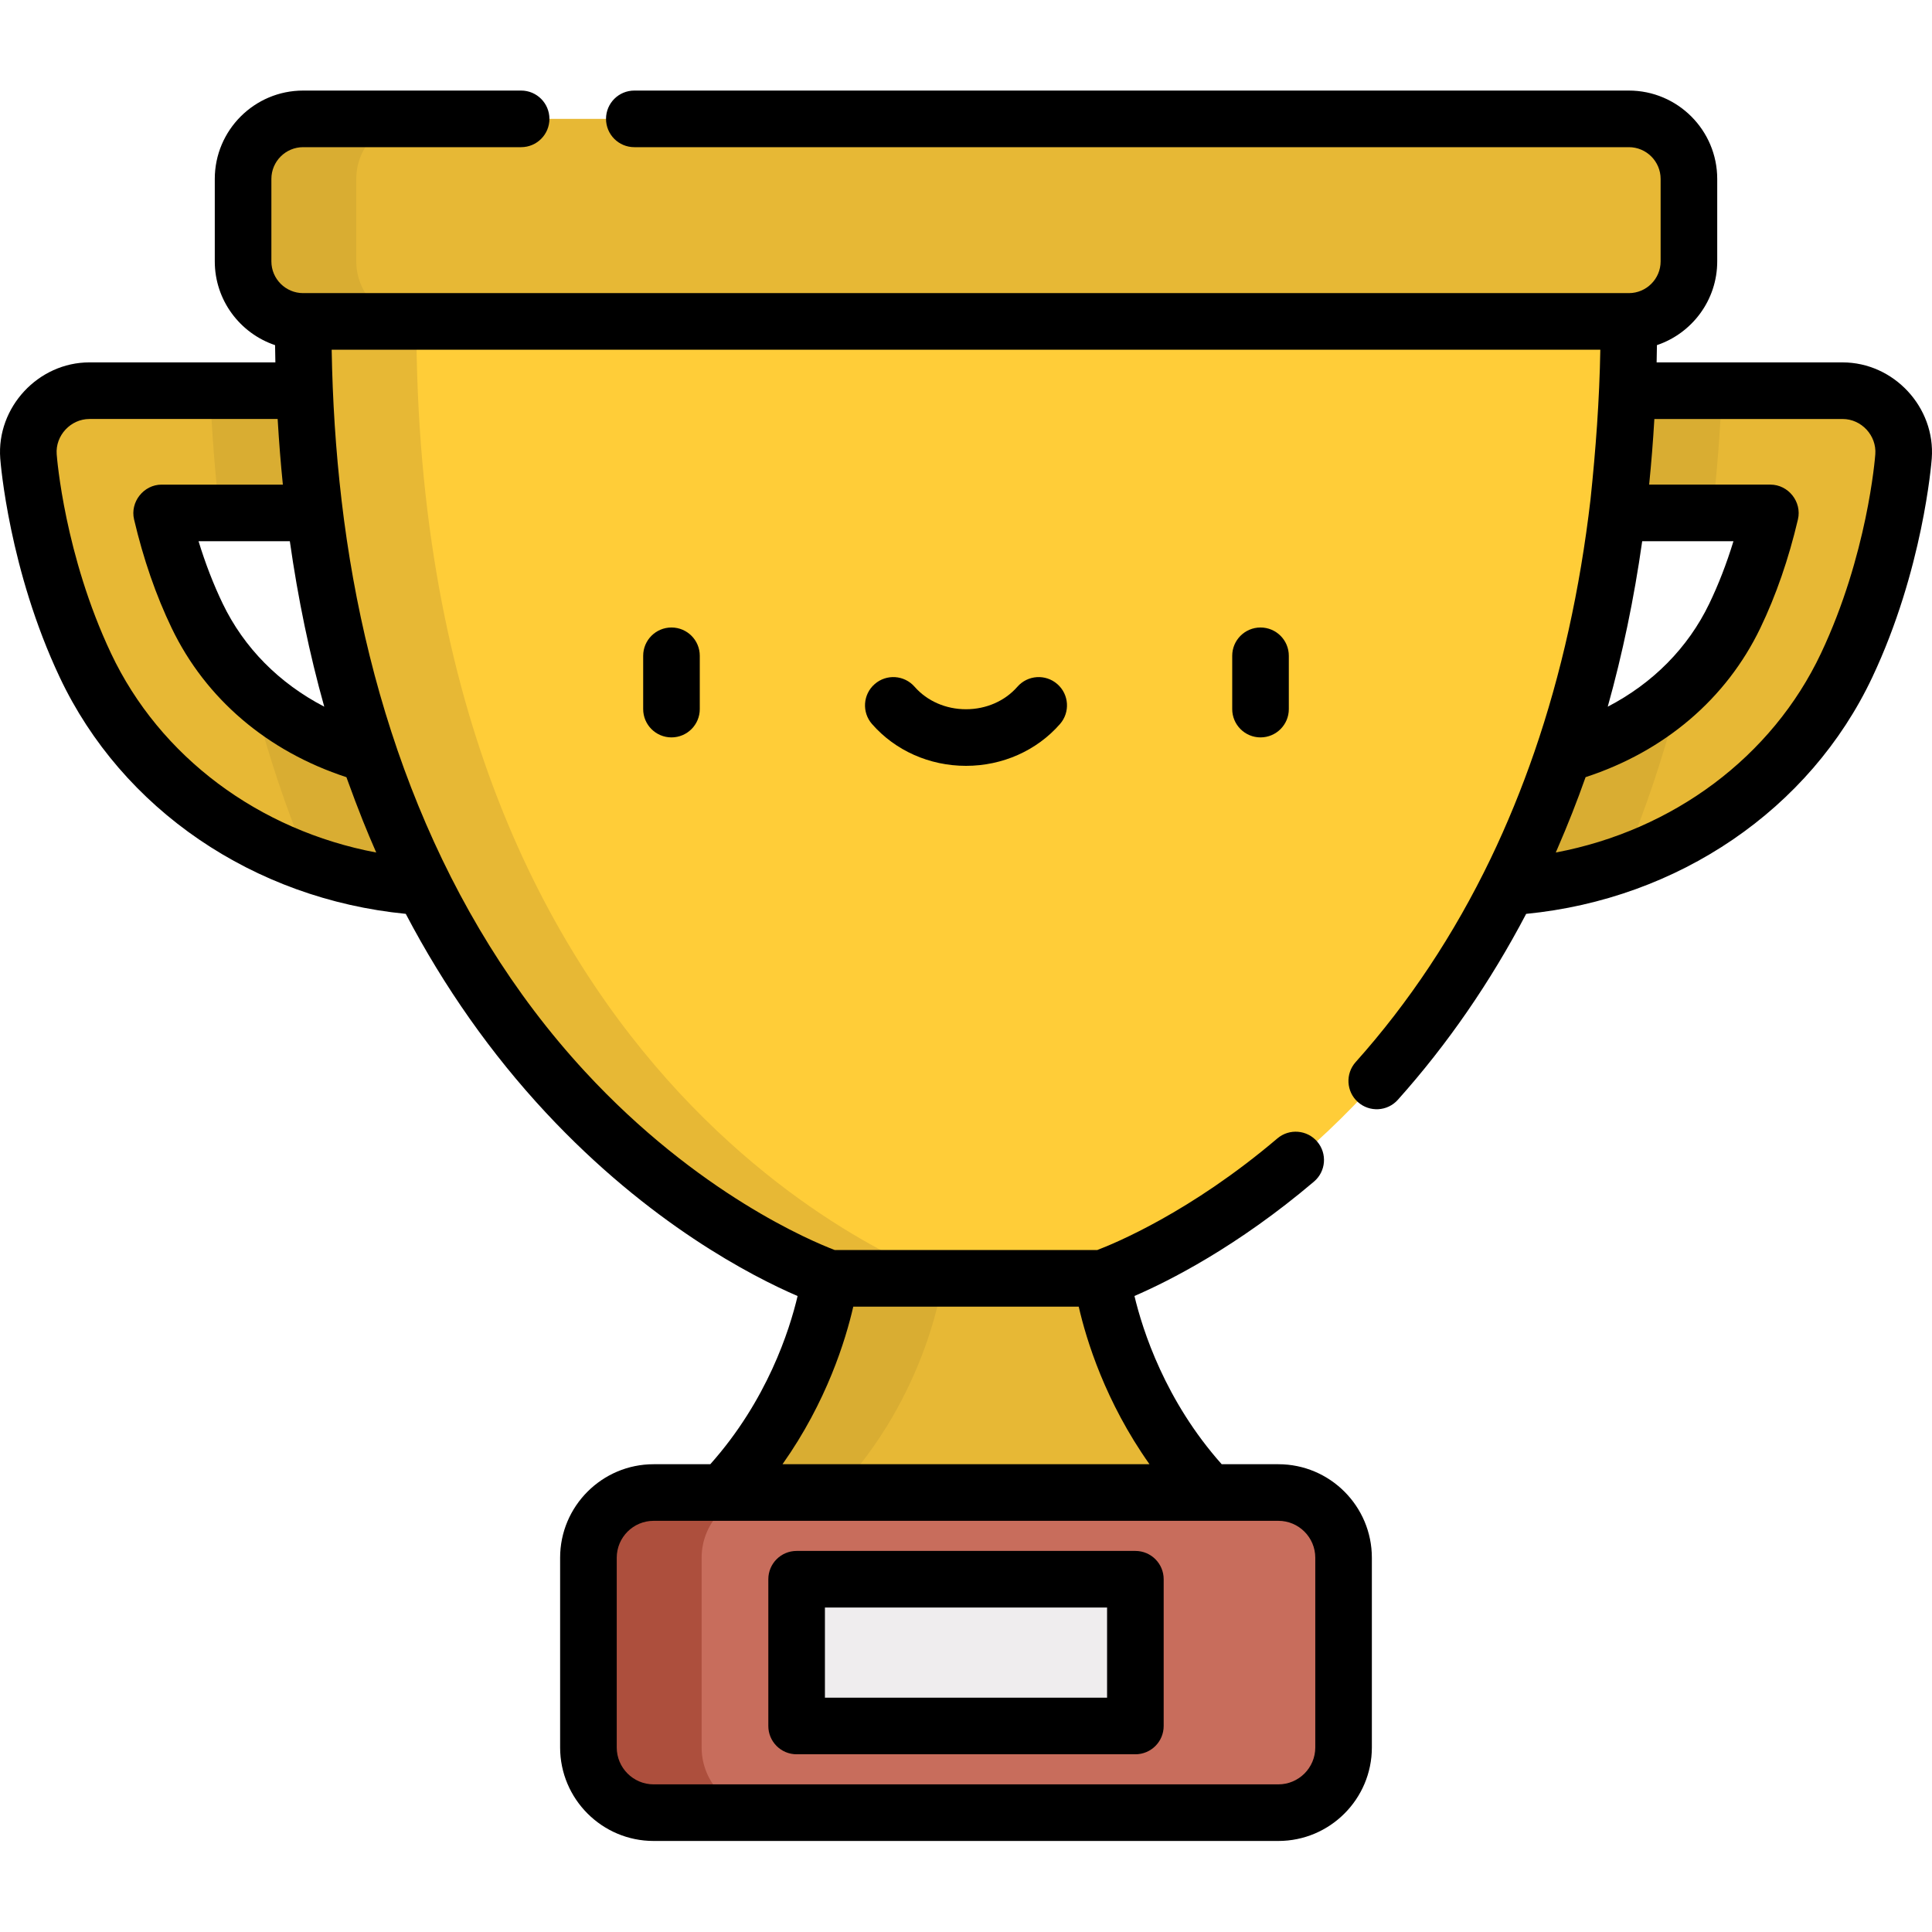
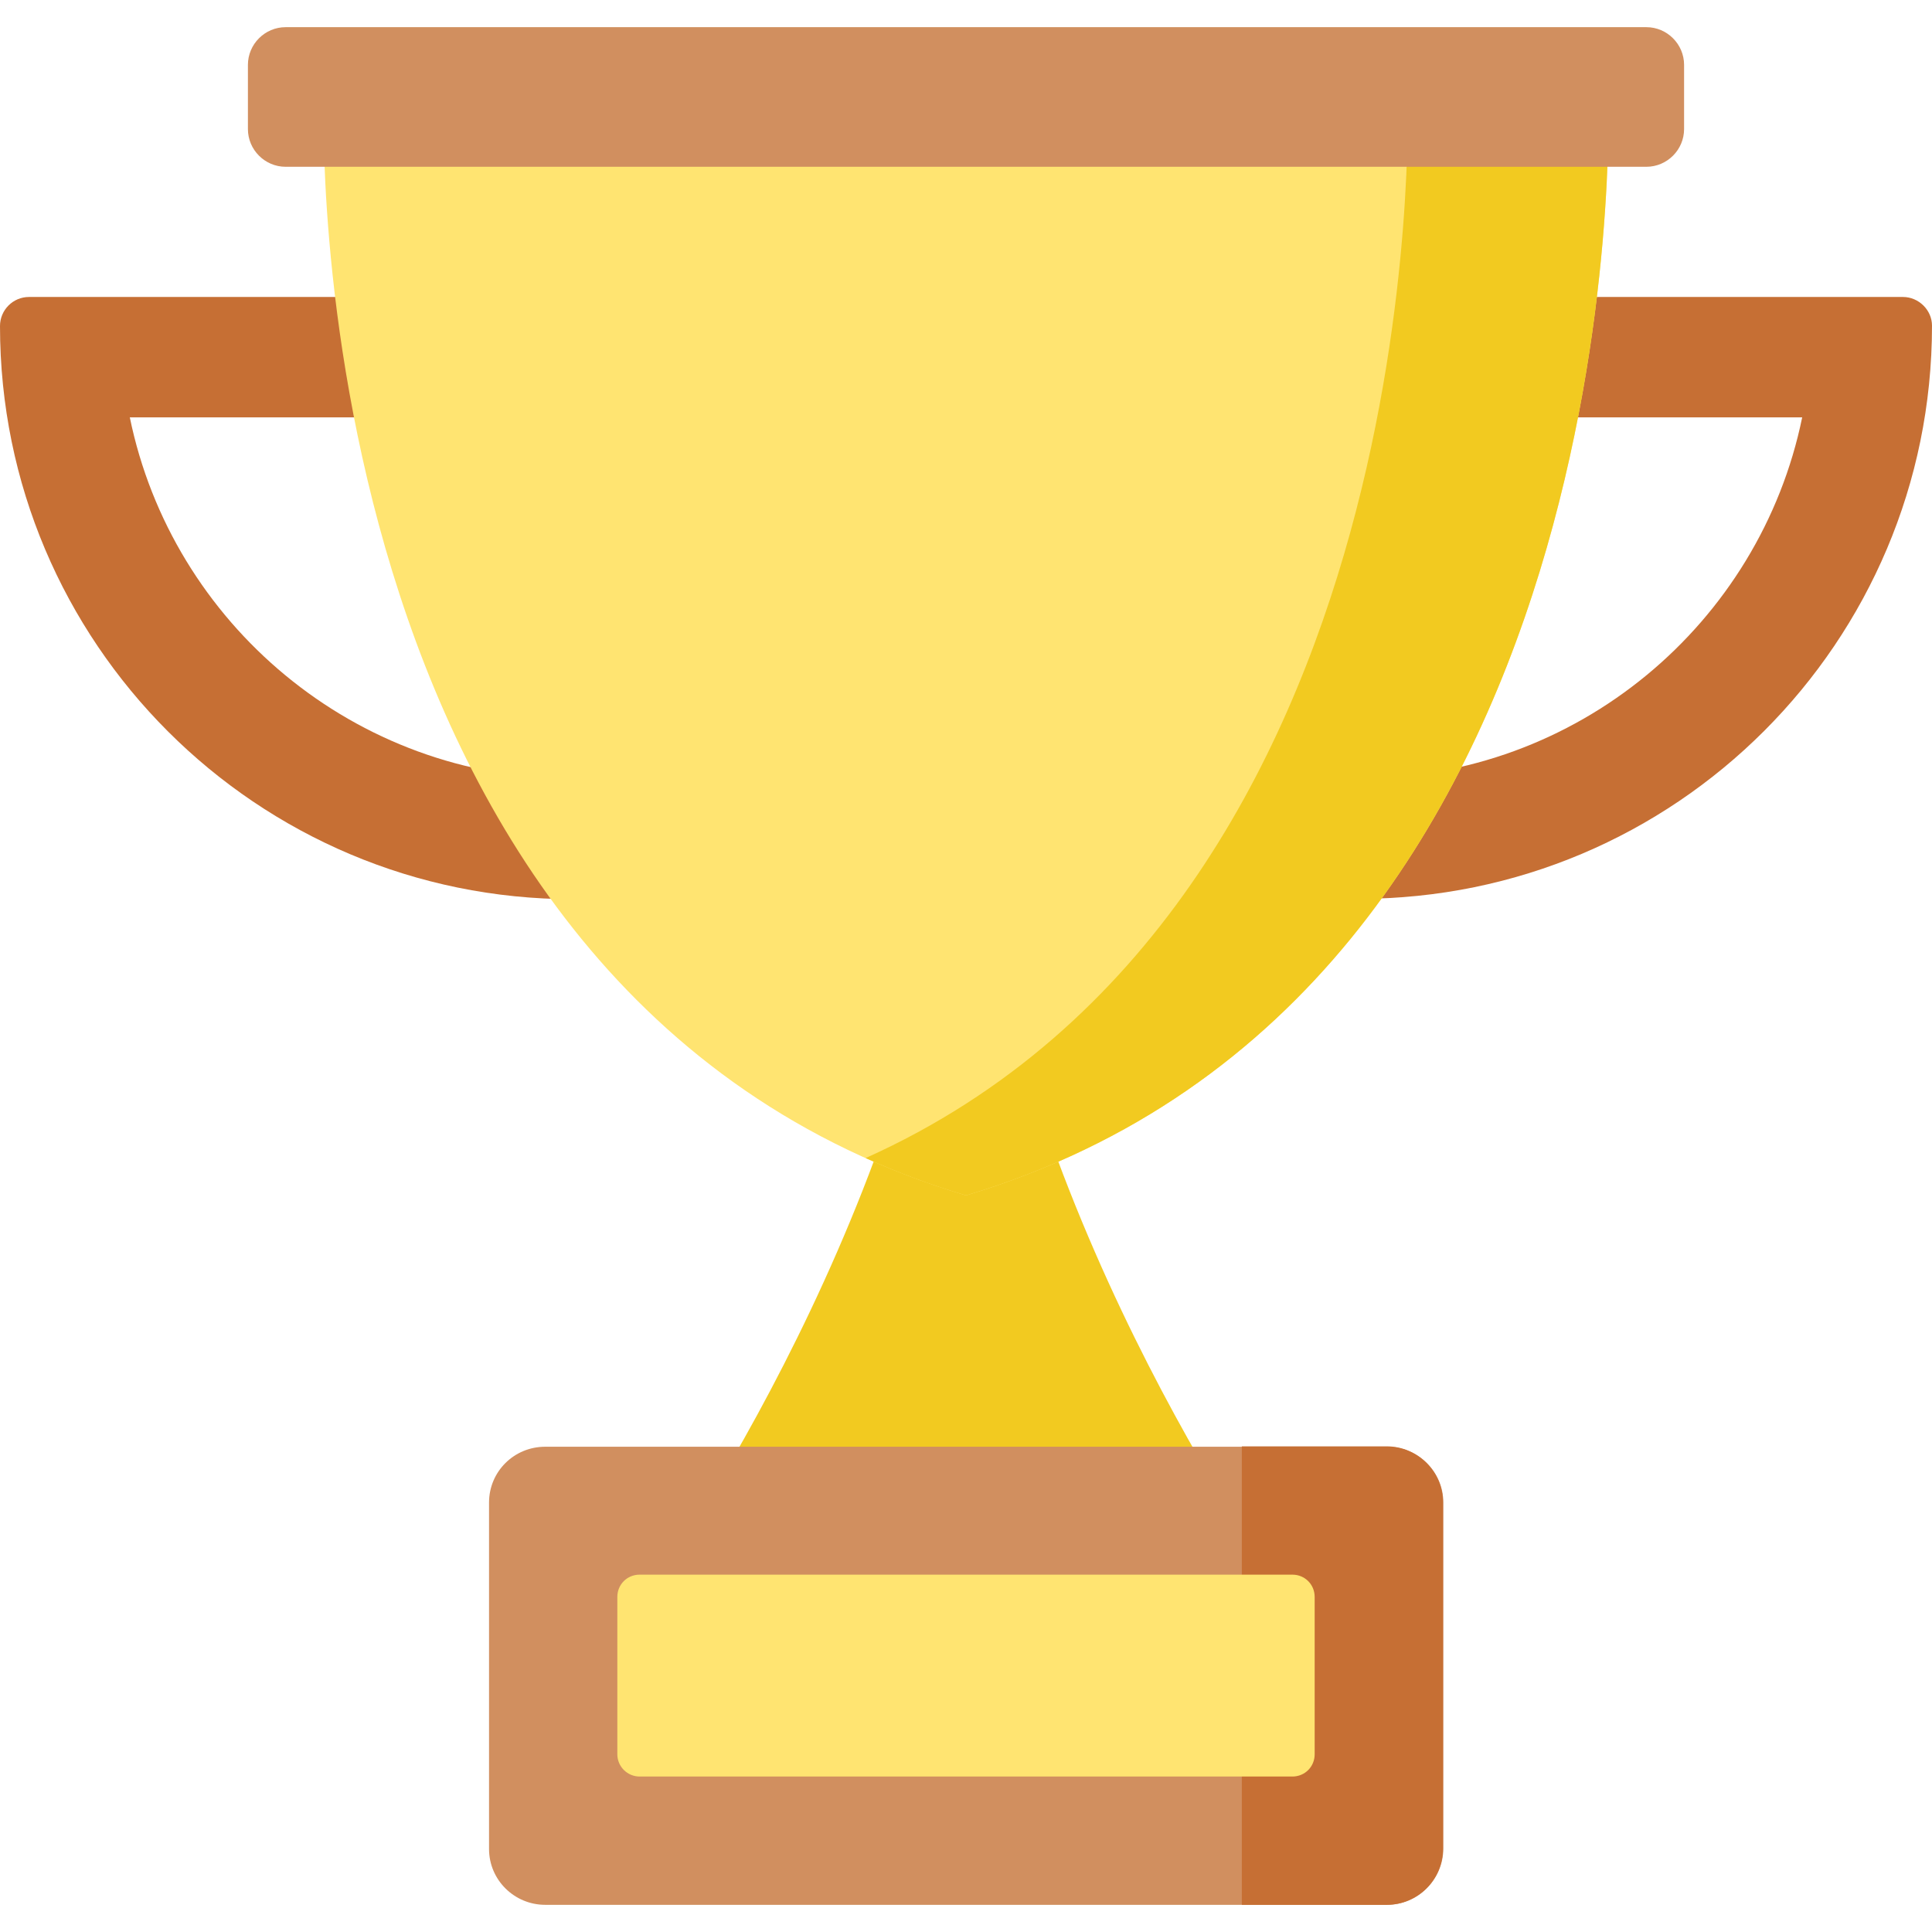
- <svg xmlns="http://www.w3.org/2000/svg" height="512pt" viewBox="0 -24 512.001 512" width="512pt">
-   <path d="m292.098 314.773-36.098-22.215-36.094 22.215s-3.703 30.848-28.383 56.766l64.477 20.516 64.48-20.516c-24.684-25.918-28.383-56.766-28.383-56.766zm0 0" fill="#e7b835" />
-   <path d="m221.523 371.535c24.68-25.914 28.383-56.766 28.383-56.766l21.094-12.98-15-9.23-36.094 22.211s-3.703 30.852-28.383 56.766l64.477 20.516 15-4.773zm0 0" fill="#d9ad32" />
-   <path d="m392.668 211.27c39.008 0 78.504-20.387 96.711-58.953 12.855-27.238 14.992-54.246 15.078-55.379.336-4.492-1.215-8.922-4.281-12.223-3.062-3.305-7.363-5.18-11.871-5.18h-72.805c-8.945 0-16.199 7.25-16.199 16.195 0 8.945 7.254 16.195 16.199 16.195h53.672c-1.863 7.934-4.816 17.684-9.43 27.277-12.84 26.695-41.004 39.668-67.074 39.668-8.945 0-16.195 7.254-16.195 16.199 0 8.945 7.25 16.199 16.195 16.199zm0 0" fill="#e7b835" />
-   <path d="m399.301 95.734c0 8.945 7.254 16.195 16.199 16.195h38.293c1.227-10.551 2.078-21.348 2.512-32.395h-40.805c-8.945 0-16.199 7.254-16.199 16.199zm0 0" fill="#d9ad32" />
-   <path d="m445.383 158.746c-14.41 13.504-34.098 20.129-52.715 20.129-8.945 0-16.195 7.25-16.195 16.199 0 8.945 7.25 16.195 16.195 16.195 12.668 0 25.383-2.164 37.406-6.387 1.051-2.484 2.082-4.988 3.07-7.52 4.816-12.324 8.895-25.215 12.238-38.617zm0 0" fill="#d9ad32" />
-   <path d="m119.332 211.27c-39.008 0-78.504-20.387-96.707-58.953-12.859-27.238-14.996-54.242-15.082-55.379-.332-4.492 1.219-8.922 4.281-12.223 3.066-3.305 7.367-5.18 11.871-5.18h72.809c8.945 0 16.195 7.254 16.195 16.195 0 8.945-7.25 16.199-16.195 16.199h-53.672c1.859 7.93 4.812 17.68 9.426 27.277 12.84 26.691 41.008 39.668 67.074 39.668 8.945 0 16.195 7.25 16.195 16.195.004 8.945-7.25 16.199-16.195 16.199zm0 0" fill="#e7b835" />
-   <path d="m119.332 178.875c-18.617 0-38.301-6.625-52.711-20.129 3.344 13.402 7.422 26.293 12.238 38.617.988 2.531 2.02 5.031 3.07 7.516 12.023 4.227 24.738 6.391 37.402 6.391 8.945 0 16.199-7.254 16.199-16.199 0-8.945-7.254-16.195-16.199-16.195zm0 0" fill="#d9ad32" />
-   <path d="m112.699 95.734c0-8.945-7.25-16.199-16.195-16.199h-40.809c.438 11.047 1.285 21.84 2.512 32.395h38.297c8.945 0 16.195-7.25 16.195-16.195zm0 0" fill="#d9ad32" />
-   <path d="m431.668 61.18c0 207.316-139.574 253.59-139.574 253.59h-72.188s-139.57-46.273-139.57-253.59l175.664-26.84zm0 0" fill="#ffcd38" />
-   <path d="m110.336 61.18 160.664-24.547-15-2.293-175.664 26.84c0 207.316 139.57 253.59 139.57 253.59h30c0 .004-139.57-46.273-139.57-253.59zm0 0" fill="#e7b835" />
-   <path d="m338.785 371.535h-165.566c-9.543 0-17.277 7.738-17.277 17.277v50.285c0 9.543 7.734 17.277 17.277 17.277h165.566c9.543 0 17.277-7.734 17.277-17.277v-50.285c0-9.539-7.734-17.277-17.277-17.277zm0 0" fill="#c86d5c" />
-   <path d="m185.941 439.098v-50.285c0-9.539 7.734-17.277 17.277-17.277h-30c-9.543 0-17.277 7.738-17.277 17.277v50.285c0 9.543 7.734 17.277 17.277 17.277h30c-9.543 0-17.277-7.734-17.277-17.277zm0 0" fill="#ad4f3d" />
-   <path d="m211.113 394.512h89.777v38.891h-89.777zm0 0" fill="#efedee" />
-   <path d="m431.668 7.5h-351.332c-8.789 0-15.918 7.125-15.918 15.918v21.848c0 8.789 7.129 15.914 15.918 15.914h351.332c8.789 0 15.914-7.125 15.914-15.914v-21.848c0-8.793-7.125-15.918-15.914-15.918zm0 0" fill="#e7b835" />
-   <path d="m94.418 45.266v-21.848c0-8.793 7.129-15.918 15.918-15.918h-30c-8.789 0-15.918 7.125-15.918 15.918v21.848c0 8.789 7.129 15.914 15.918 15.914h30c-8.789 0-15.918-7.125-15.918-15.914zm0 0" fill="#d9ad32" />
-   <path d="m170.449 149.793v14.125c0 4.141 3.355 7.5 7.5 7.5 4.141 0 7.5-3.359 7.5-7.5v-14.125c0-4.145-3.359-7.5-7.5-7.5-4.145 0-7.5 3.355-7.5 7.5zm0 0" />
-   <path d="m326.551 149.793v14.125c0 4.141 3.359 7.5 7.5 7.5 4.145 0 7.5-3.359 7.5-7.5v-14.125c0-4.145-3.355-7.5-7.5-7.5-4.141 0-7.5 3.355-7.5 7.5zm0 0" />
-   <path d="m269.617 158c-3.309 3.785-8.273 5.957-13.617 5.957s-10.305-2.172-13.617-5.957c-2.727-3.121-7.465-3.438-10.582-.711-3.121 2.723-3.438 7.461-.711 10.582 6.16 7.047 15.238 11.086 24.91 11.086s18.75-4.039 24.91-11.086c2.727-3.121 2.41-7.859-.711-10.582-3.117-2.727-7.855-2.41-10.582.711zm0 0" />
-   <path d="m300.887 387.012h-89.773c-4.145 0-7.5 3.355-7.5 7.5v38.891c0 4.145 3.355 7.5 7.5 7.5h89.773c4.145 0 7.5-3.355 7.5-7.5v-38.891c0-4.145-3.355-7.5-7.5-7.5zm-7.5 38.891h-74.773v-23.891h74.773zm0 0" />
-   <path d="m488.305 72.035h-49.281c.035-1.52.062-3.043.082-4.574 9.273-3.117 15.977-11.887 15.977-22.195v-21.848c0-12.914-10.504-23.418-23.418-23.418h-263.562c-4.145 0-7.5 3.359-7.5 7.5 0 4.145 3.355 7.5 7.5 7.5h263.562c4.641 0 8.418 3.777 8.418 8.418v21.848c0 4.641-3.777 8.414-8.418 8.414h-351.328c-4.641 0-8.418-3.773-8.418-8.414v-21.848c0-4.641 3.777-8.418 8.418-8.418h57.766c4.141 0 7.5-3.355 7.5-7.5 0-4.141-3.359-7.5-7.5-7.5h-57.766c-12.914 0-23.418 10.504-23.418 23.418v21.848c0 10.312 6.703 19.082 15.977 22.199.023 1.527.047 3.055.082 4.57 0 0-49.27 0-49.281 0-13.578 0-24.641 11.93-23.633 25.461.09 1.195 2.34 29.559 15.777 58.02 16.516 34.992 51.395 58.707 91.691 62.664 10.23 19.488 22.645 37.121 37.098 52.648 27.469 29.508 54.82 43.496 66.742 48.633-2.137 9.062-8.062 27.668-23.137 44.574h-15.02c-13.66 0-24.777 11.117-24.777 24.777v50.285c0 13.664 11.117 24.777 24.777 24.777h165.566c13.664 0 24.777-11.113 24.777-24.777v-50.285c0-13.66-11.113-24.777-24.777-24.777h-15.016c-14.98-16.816-20.957-35.5-23.121-44.586 9.121-3.941 27.258-13.066 47.582-30.32 3.16-2.684 3.547-7.414.863-10.574-2.68-3.156-7.414-3.543-10.57-.863-22.941 19.48-43.027 27.789-47.742 29.582h-69.551c-5.969-2.27-36.293-14.902-66.199-47.293-38.23-41.395-58.02-96.055-64.504-151.359-1.555-13.242-2.402-26.609-2.625-39.941h336.203c-.227 13.277-1.207 26.469-2.598 39.668-2.785 23.898-7.754 46.281-14.879 66.941-3.328 9.633-7.188 19.109-11.605 28.297-9.641 20.016-21.617 38.07-35.754 53.875-2.762 3.086-2.5 7.828.586 10.59 3.09 2.762 7.832 2.496 10.59-.59 13.148-14.691 24.516-31.195 34.008-49.277 40.309-3.953 75.191-27.668 91.711-62.664 13.438-28.461 15.688-56.824 15.777-58.023 1.012-13.547-10.062-25.461-23.633-25.461zm-139.742 316.777v50.285c0 5.391-4.387 9.777-9.777 9.777h-165.57c-5.391 0-9.773-4.387-9.773-9.777v-50.285c0-5.391 4.383-9.777 9.773-9.777h165.57c5.391 0 9.777 4.387 9.777 9.777zm-62.688-66.539c2.012 8.812 7.027 25.191 18.754 41.762h-97.258c11.723-16.57 16.738-32.949 18.754-41.762zm-199.945-158.996c-11.934-6.199-21.266-15.586-26.914-27.32-2.449-5.094-4.59-10.625-6.398-16.527h24.191c2.164 15.234 5.207 29.867 9.121 43.848zm-56.523-14.164c-12.262-25.973-14.301-51.652-14.383-52.734-.375-4.961 3.707-9.344 8.672-9.344h49.883c.008.156.023.312.031.469.336 5.648.781 11.297 1.352 16.926 0 0-32.086 0-32.133 0-4.75 0-8.387 4.594-7.301 9.215 2.457 10.473 5.812 20.164 9.973 28.812 9.016 18.75 25.371 32.66 46.305 39.504.121.336.246.668.367 1.004 1.262 3.535 2.609 7.035 3.988 10.523 1.145 2.844 2.316 5.66 3.543 8.438-31.059-5.859-57.316-25.309-70.297-52.812zm405.793-29.684h24.184c-1.809 5.898-3.949 11.434-6.398 16.527-5.648 11.738-14.98 21.125-26.918 27.324 3.914-13.984 6.973-28.613 9.133-43.852zm61.777-23.051c-.078 1.078-2.117 26.758-14.383 52.734-12.98 27.504-39.238 46.953-70.297 52.812.16-.359.309-.727.469-1.09 2.695-6.203 5.18-12.5 7.43-18.879 20.934-6.84 37.289-20.754 46.305-39.5 4.16-8.648 7.516-18.344 9.973-28.812 1.09-4.645-2.539-9.215-7.301-9.215h-32.133c.578-5.711 1.043-11.527 1.383-17.391h49.883c4.984-.004 9.043 4.367 8.672 9.34zm0 0" />
+ <svg xmlns="http://www.w3.org/2000/svg" version="1.1" id="Layer_1" x="0px" y="0px" viewBox="-41 164.9 512 512" style="enable-background:new -41 164.9 512 512;" xml:space="preserve">
+   <style type="text/css">
+ 	.st0{fill:#F2CA20;}
+ 	.st1{fill:#C66F34;}
+ 	.st2{fill:#FFE471;}
+ 	.st3{fill:#D18F5F;}
+ </style>
+   <g>
+     <g>
+       <g>
+         <path class="st0" d="M220.8,407.5h-11.6c-19.9,102.9-84.1,187.5-84.1,187.5H215h89.9C304.9,595.1,240.7,510.4,220.8,407.5z" />
+         <g>
+           <g>
+             <path class="st1" d="M463.3,243.6H275.3v31.9h161.3c-11.2,54.6-59.6,95.7-117.5,95.7h-43.8v31.9h43.8       c83.9,0,151.9-68,151.9-151.9l0,0C471,247.1,467.5,243.6,463.3,243.6z" />
+             <path class="st1" d="M110.9,371.3C53,371.3,4.6,330.1-6.6,275.5h161.3v-31.9H-33.3c-4.3,0-7.7,3.5-7.7,7.7l0,0       c0,83.9,68,151.9,151.9,151.9h43.8v-31.9H110.9z" />
+           </g>
+           <path class="st2" d="M385.2,191.1H44.8c0,0-8.3,237.1,170.2,290.6C393.5,428.2,385.2,191.1,385.2,191.1z" />
+           <path class="st0" d="M385.2,191.1H332c0,0,7.4,212.9-143.6,280.7c8.4,3.8,17.2,7.1,26.6,9.9      C393.5,428.2,385.2,191.1,385.2,191.1z" />
+         </g>
+         <path class="st3" d="M326.5,669.7H103.5c-8.2,0-14.9-6.6-14.9-14.8v-91.8c0-8.2,6.6-14.8,14.9-14.8h223.1     c8.2,0,14.9,6.6,14.9,14.8v91.8C341.4,663.1,334.7,669.7,326.5,669.7z" />
+         <path class="st1" d="M326.5,548.2h-38.4v121.5h38.4c8.2,0,14.9-6.6,14.9-14.9v-91.8C341.4,554.9,334.7,548.2,326.5,548.2z" />
+         <path class="st2" d="M122.6,629.8v-41.7c0-3.3,2.6-5.9,5.9-5.9h173c3.3,0,5.9,2.6,5.9,5.9v41.7c0,3.3-2.6,5.9-5.9,5.9h-173     C125.3,635.7,122.6,633.1,122.6,629.8z" />
+       </g>
+       <path class="st3" d="M395.3,209.1H34.7c-5.5,0-10-4.5-10-10v-17c0-5.5,4.5-10,10-10h360.6c5.5,0,10,4.5,10,10v17    C405.3,204.6,400.8,209.1,395.3,209.1z" />
+     </g>
+   </g>
</svg>
